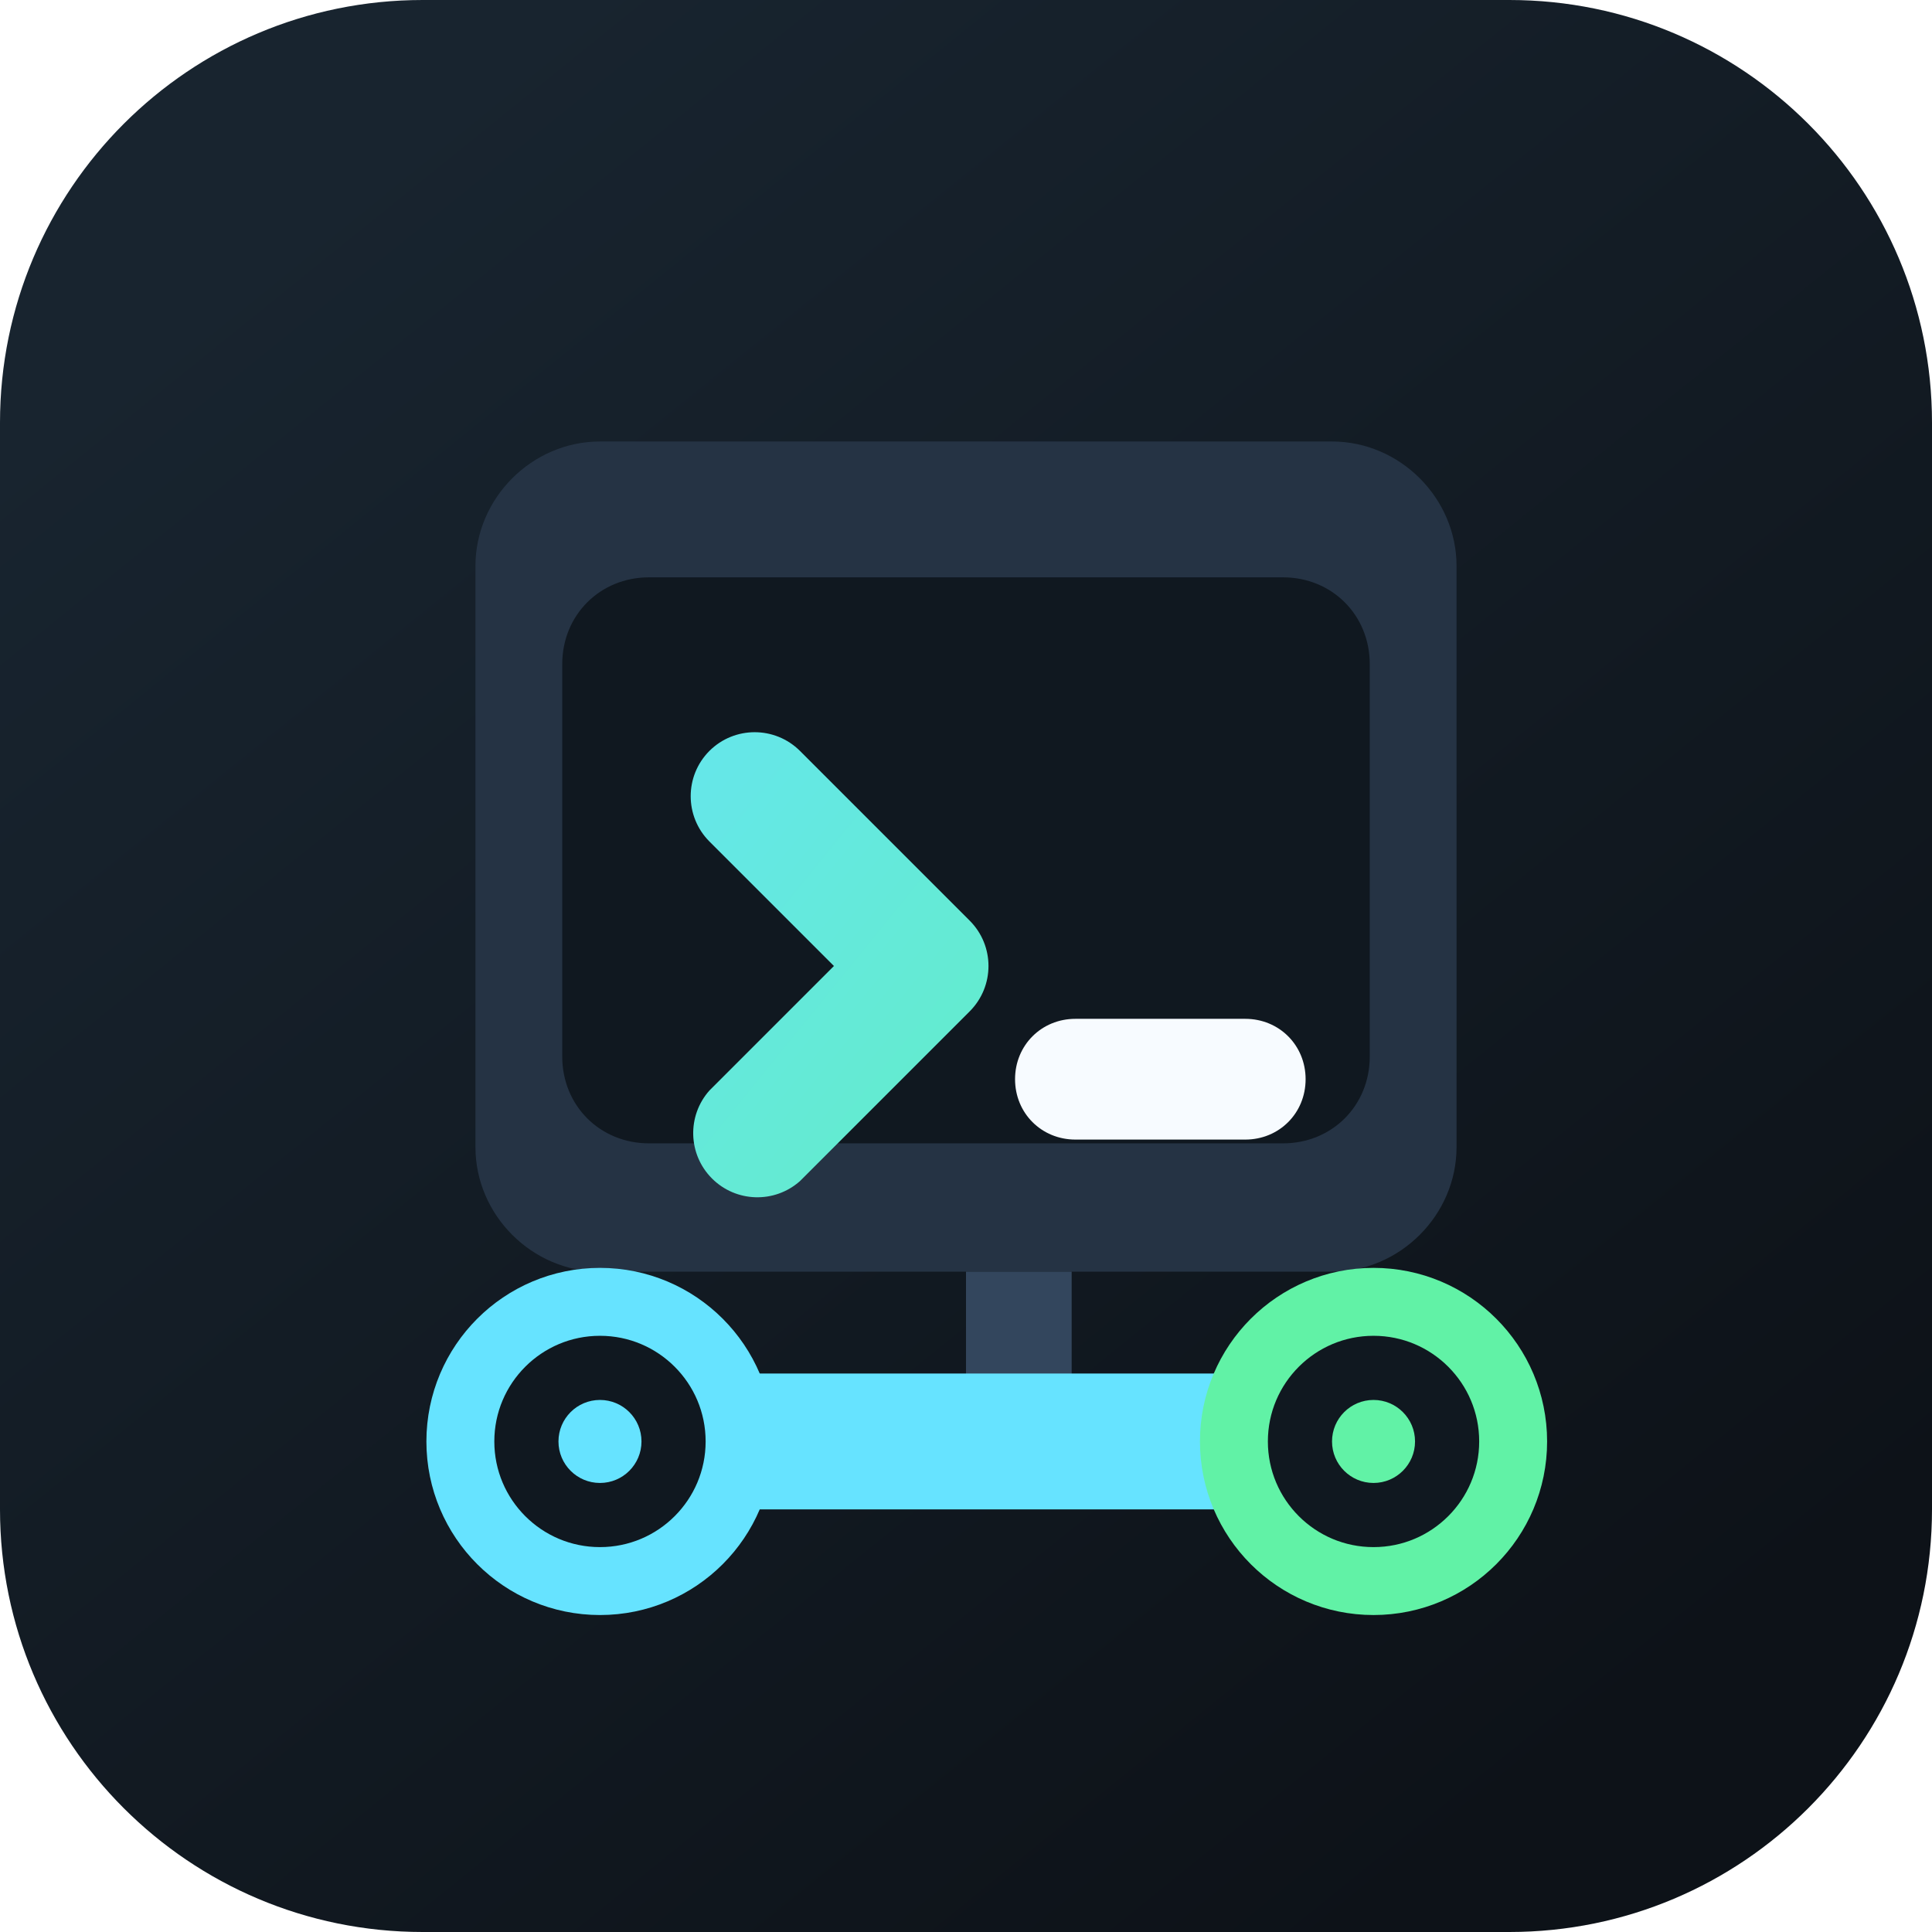
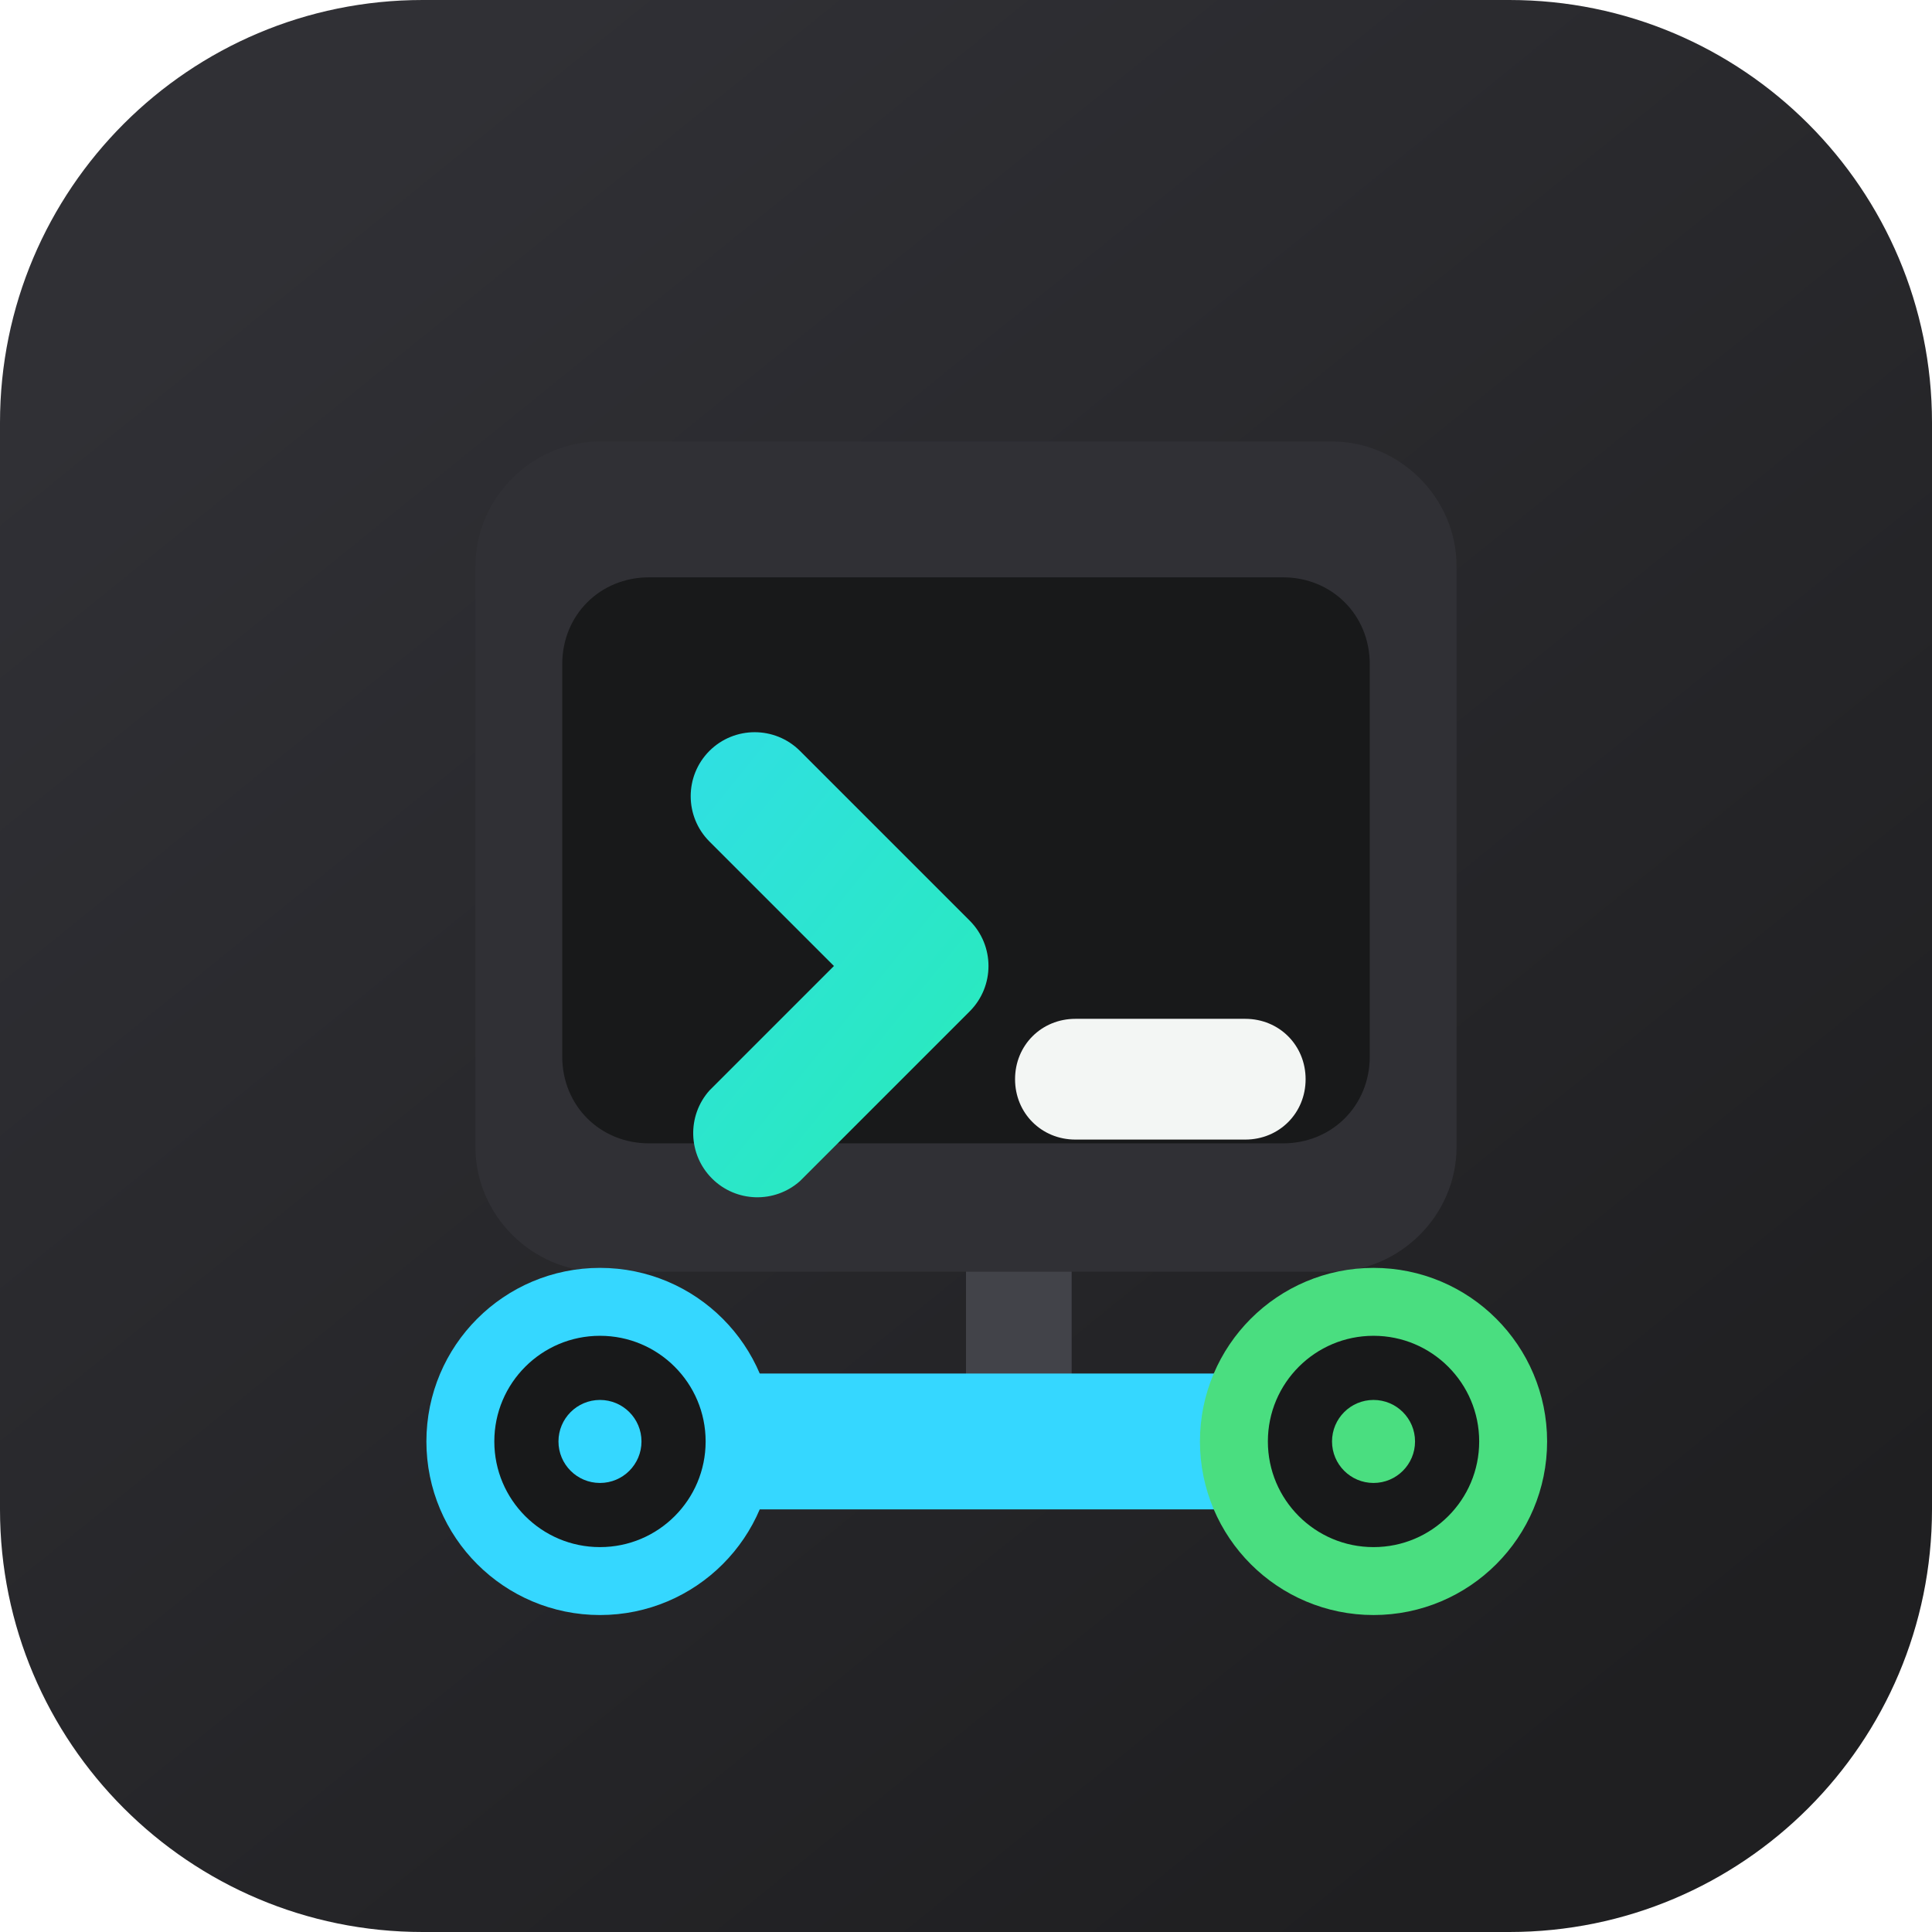
<svg xmlns="http://www.w3.org/2000/svg" viewBox="0 0 512 512" role="img" aria-labelledby="title desc">
  <defs>
    <linearGradient id="tile" x1="88" y1="48" x2="424" y2="464" gradientUnits="userSpaceOnUse">
-       <stop stop-color="#18242f" />
-       <stop offset="1" stop-color="#0d1218" />
+       <stop stop-color="#303035" />
+       <stop offset="1" stop-color="#1f1f21" />
    </linearGradient>
    <linearGradient id="accent" x1="118" y1="144" x2="394" y2="368" gradientUnits="userSpaceOnUse">
-       <stop stop-color="#66e3ff" />
-       <stop offset="1" stop-color="#61f2a6" />
+       <stop stop-color="#35d7ff" />
+       <stop offset="1" stop-color="#1ff989" />
    </linearGradient>
  </defs>
  <rect width="512" height="512" rx="112" fill="url(#tile)" />
-   <path fill="#253344" d="M126 150c0-18 15-33 33-33h194c18 0 33 15 33 33v154c0 18-15 33-33 33H159c-18 0-33-15-33-33V150Z" />
-   <path fill="#101820" d="M149 176c0-13 10-23 23-23h168c13 0 23 10 23 23v104c0 13-10 23-23 23H172c-13 0-23-10-23-23V176Z" />
+   <path fill="#303035" d="M126 150c0-18 15-33 33-33h194c18 0 33 15 33 33v154c0 18-15 33-33 33H159c-18 0-33-15-33-33V150Z" />
+   <path fill="#18191a" d="M149 176c0-13 10-23 23-23h168c13 0 23 10 23 23v104c0 13-10 23-23 23H172c-13 0-23-10-23-23V176Z" />
  <path fill="url(#accent)" d="M188 199a17 17 0 0 1 24 0l45 45a17 17 0 0 1 0 24l-45 45a17 17 0 0 1-24-24l33-33-33-33a17 17 0 0 1 0-24Z" />
-   <path fill="#f7fbff" d="M269 286c0-9 7-16 16-16h45c9 0 16 7 16 16s-7 16-16 16h-45c-9 0-16-7-16-16Z" />
-   <path fill="#33465d" d="M256 337h28v36h-28z" />
-   <path fill="#66e3ff" d="M158 382a18 18 0 0 1 18-18h188a18 18 0 1 1 0 36H176a18 18 0 0 1-18-18Z" />
-   <circle cx="159" cy="382" r="37" fill="#101820" stroke="#66e3ff" stroke-width="18" />
-   <circle cx="364" cy="382" r="37" fill="#101820" stroke="#61f2a6" stroke-width="18" />
-   <circle cx="159" cy="382" r="11" fill="#66e3ff" />
-   <circle cx="364" cy="382" r="11" fill="#61f2a6" />
+   <path fill="#f3f6f4" d="M269 286c0-9 7-16 16-16h45c9 0 16 7 16 16s-7 16-16 16h-45c-9 0-16-7-16-16Z" />
+   <path fill="#424349" d="M256 337h28v36h-28z" />
+   <path fill="#35d7ff" d="M158 382a18 18 0 0 1 18-18h188a18 18 0 1 1 0 36H176a18 18 0 0 1-18-18Z" />
+   <circle cx="159" cy="382" r="37" fill="#18191a" stroke="#35d7ff" stroke-width="18" />
+   <circle cx="364" cy="382" r="37" fill="#18191a" stroke="#4ade80" stroke-width="18" />
+   <circle cx="159" cy="382" r="11" fill="#35d7ff" />
+   <circle cx="364" cy="382" r="11" fill="#4ade80" />
</svg>
